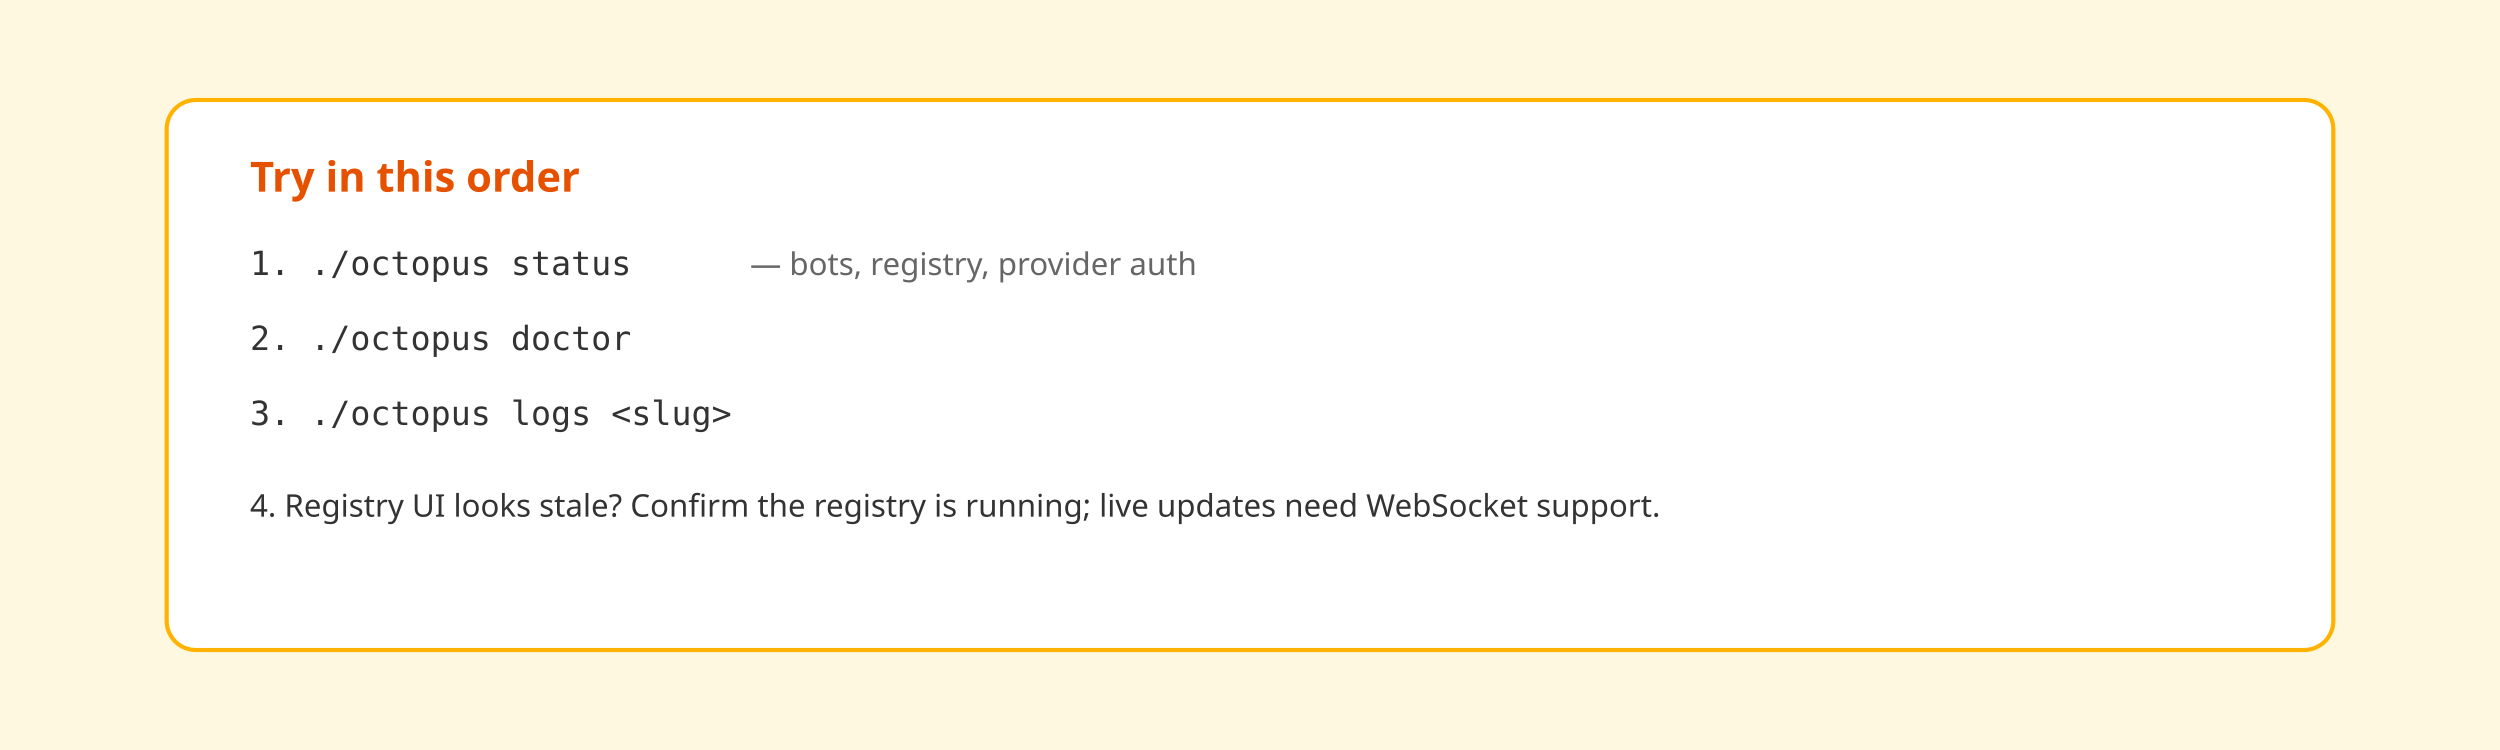
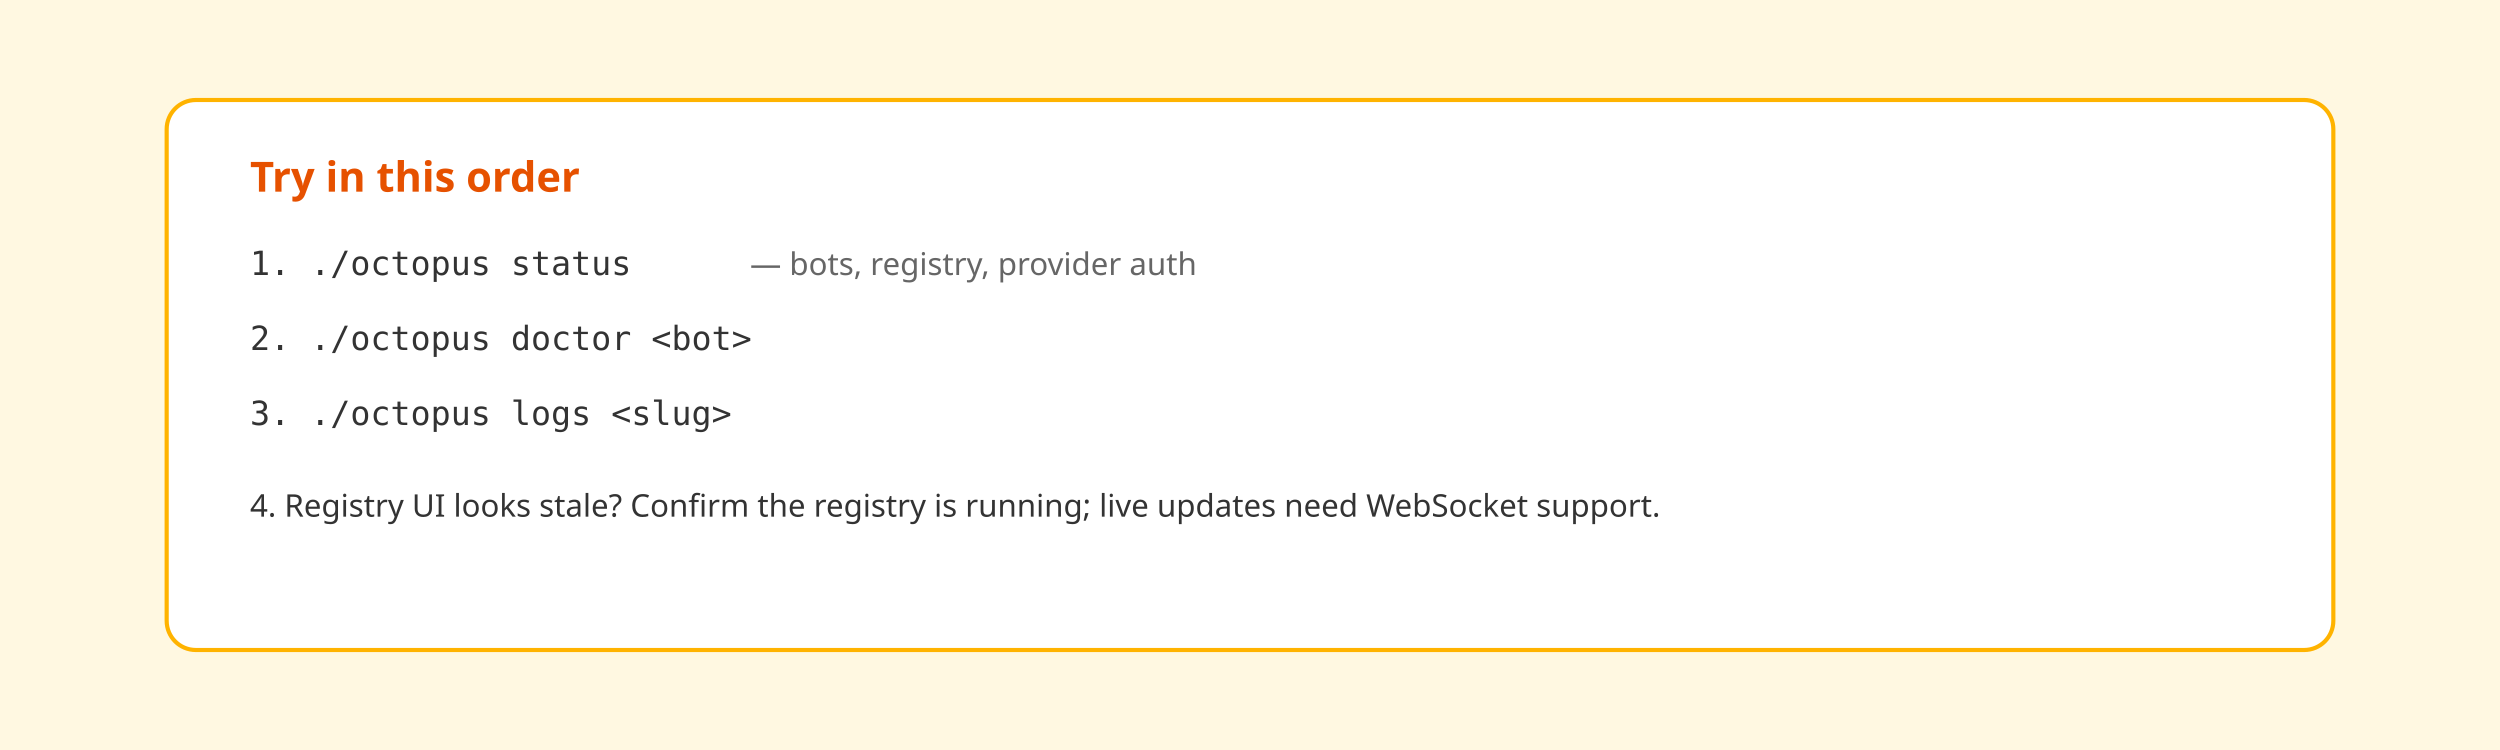
<svg xmlns="http://www.w3.org/2000/svg" width="1200" height="360" viewBox="0 0 1200 360" role="img" aria-labelledby="title desc">
  <rect width="1200" height="360" fill="#fff8e1" />
  <rect x="80" y="48" width="1040" height="264" rx="14" fill="#fff" stroke="#ffb300" stroke-width="2" />
  <text x="120" y="92" fill="#e65100" style="font-size:20px;font-weight:600;font-family:system-ui,sans-serif">Try in this order</text>
  <text x="120" y="132" fill="#333" style="font-size:16px;font-family:ui-monospace,Menlo,monospace">1. ./octopus status</text>
  <text x="360" y="132" fill="#666" style="font-size:15px;font-family:system-ui,sans-serif">— bots, registry, provider auth</text>
-   <text x="120" y="168" fill="#333" style="font-size:16px;font-family:ui-monospace,Menlo,monospace">2. ./octopus doctor</text>
+   <text x="120" y="168" fill="#333" style="font-size:16px;font-family:ui-monospace,Menlo,monospace">2. ./octopus doctor &lt;bot&gt;</text>
  <text x="120" y="204" fill="#333" style="font-size:16px;font-family:ui-monospace,Menlo,monospace">3. ./octopus logs &lt;slug&gt;</text>
  <text x="120" y="248" fill="#333" style="font-size:15px;font-family:system-ui,sans-serif">4. Registry UI looks stale? Confirm the registry is running; live updates need WebSocket support.</text>
</svg>
